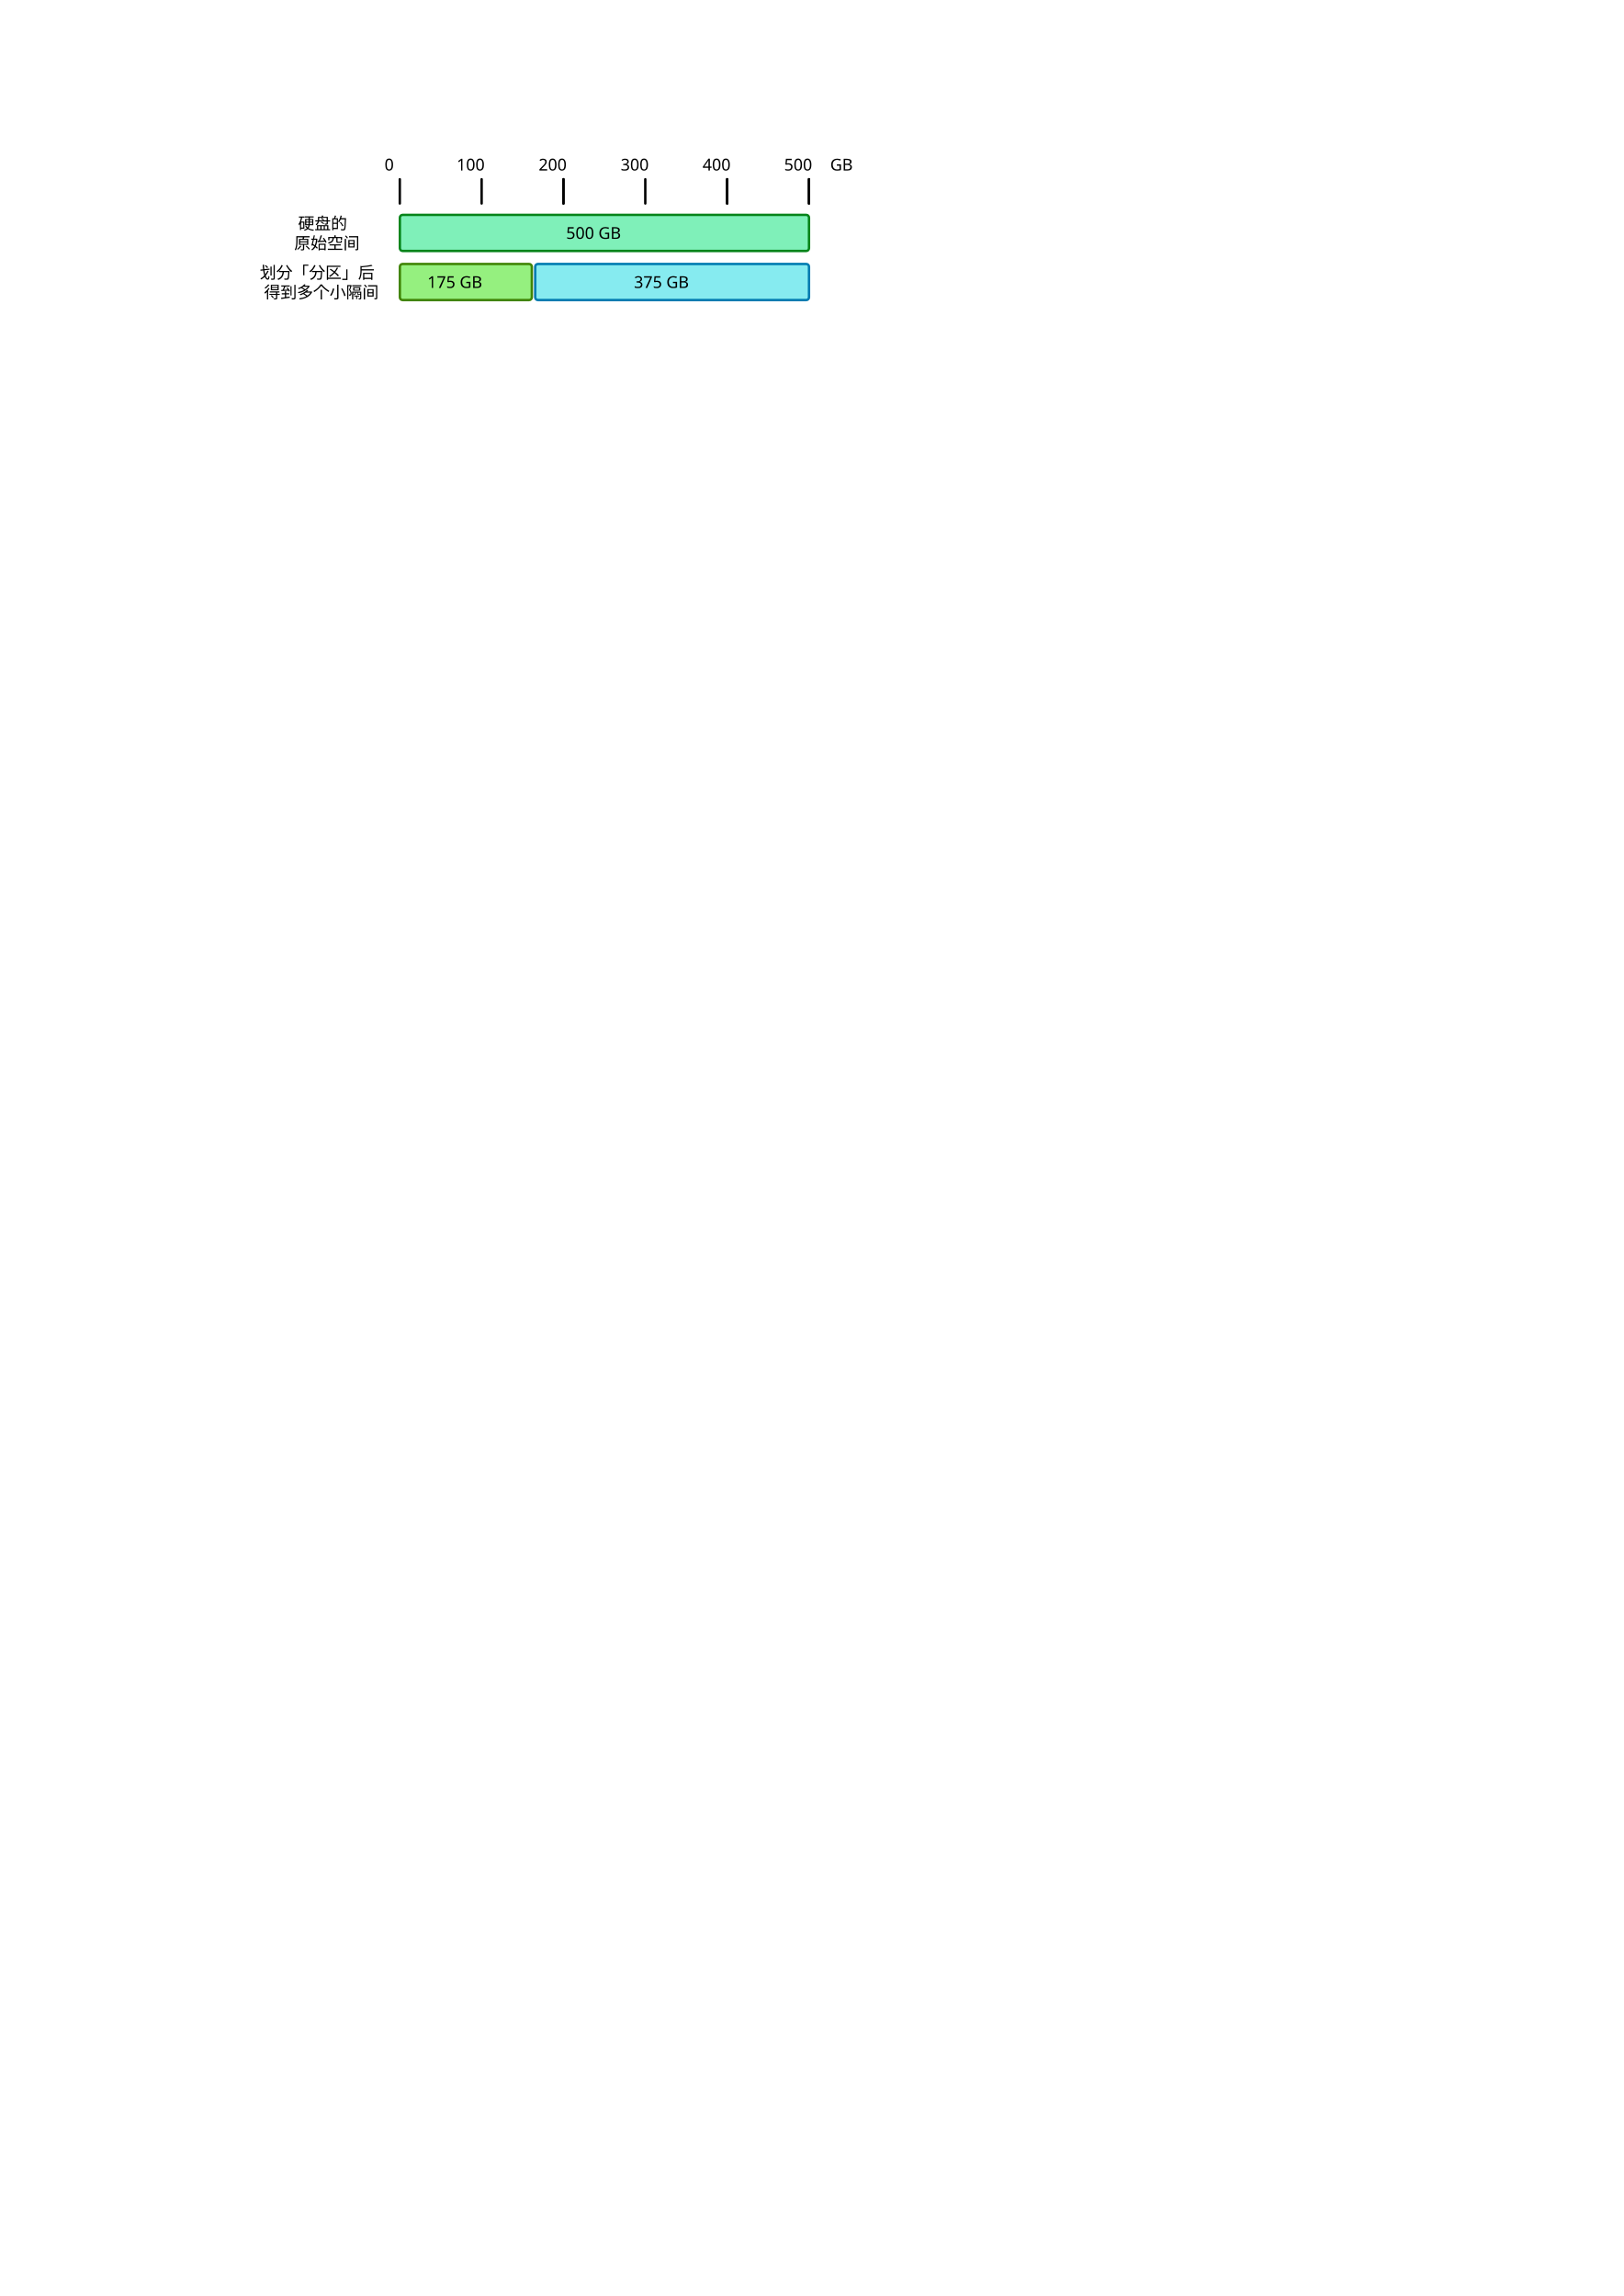
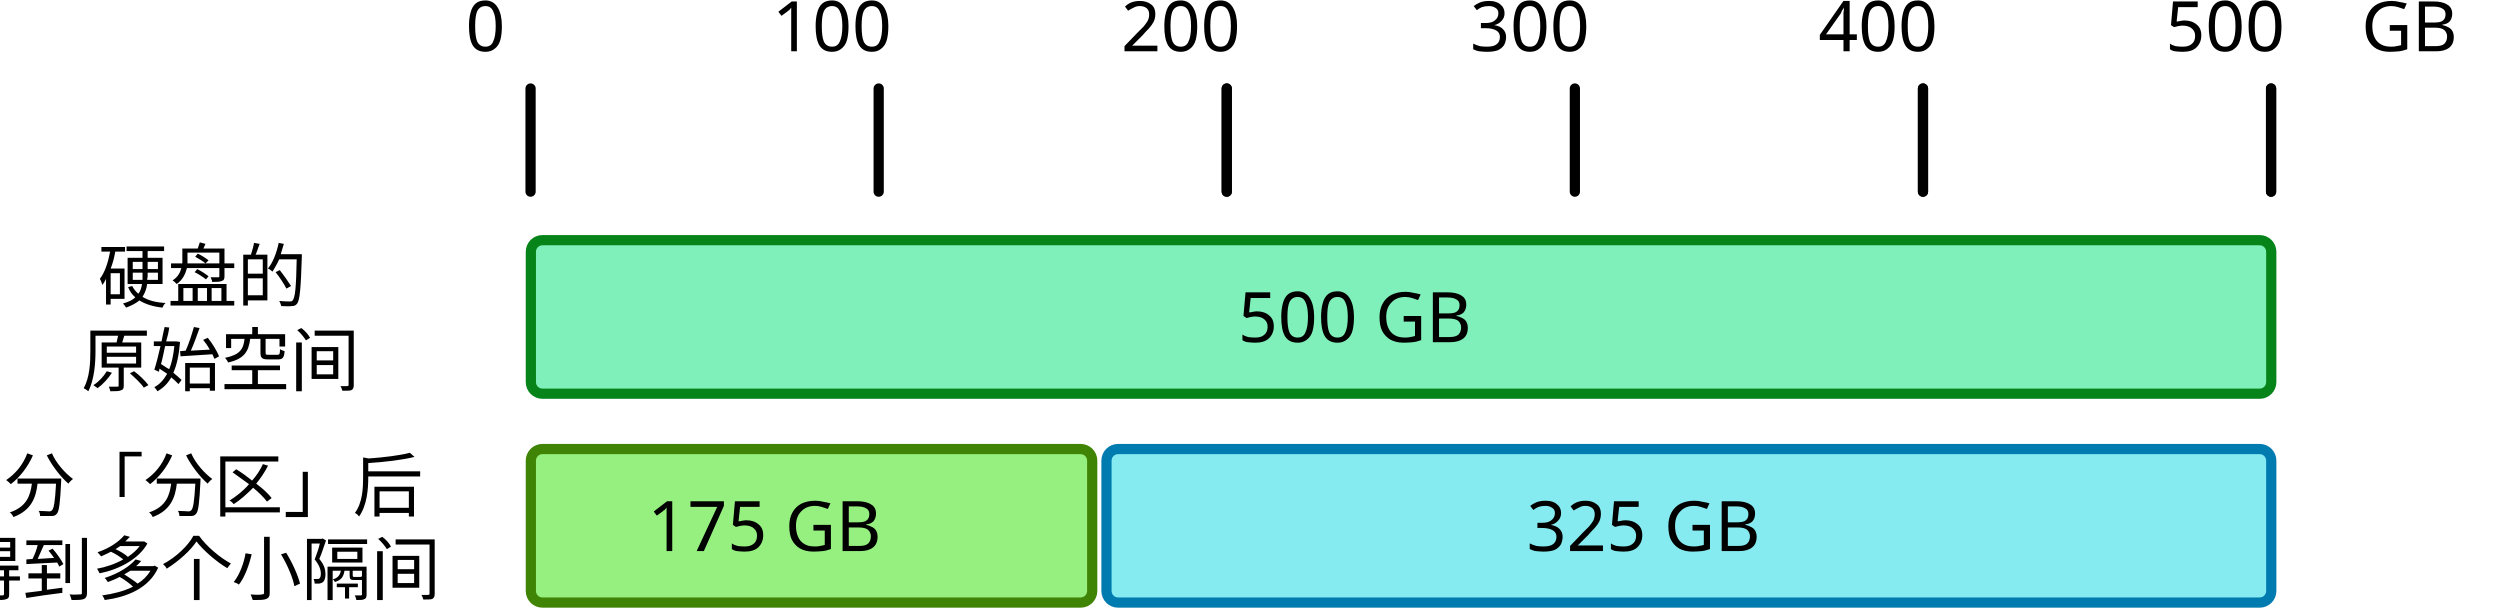
- <svg xmlns="http://www.w3.org/2000/svg" width="210mm" height="297mm" viewBox="0 0 210 297" version="1.1" id="svg1">
+ <svg xmlns="http://www.w3.org/2000/svg" width="76.008mm" height="18.475mm" viewBox="0 0 76.008 18.475" version="1.1" id="svg1">
  <defs id="defs1" />
-   <g id="layer1">
-     <path style="fill:none;fill-opacity:1;stroke:#000000;stroke-width:0.311;stroke-linecap:round;stroke-linejoin:round;stroke-opacity:1" d="m 51.708,23.186 0,3.136" id="path1" />
+   <g id="layer1" transform="translate(-35.57725,-20.49505)">
+     <path style="fill:none;fill-opacity:1;stroke:#000000;stroke-width:0.311;stroke-linecap:round;stroke-linejoin:round;stroke-opacity:1" d="m 51.708,23.186 v 3.136" id="path1" />
    <path style="fill:none;fill-opacity:1;stroke:#000000;stroke-width:0.311;stroke-linecap:round;stroke-linejoin:round;stroke-opacity:1" d="m 62.292,23.186 v 3.136" id="path2" />
    <path style="fill:none;fill-opacity:1;stroke:#000000;stroke-width:0.311;stroke-linecap:round;stroke-linejoin:round;stroke-opacity:1" d="m 72.875,23.186 v 3.136" id="path3" />
    <path style="fill:none;fill-opacity:1;stroke:#000000;stroke-width:0.311;stroke-linecap:round;stroke-linejoin:round;stroke-opacity:1" d="m 72.875,23.186 v 3.136" id="path4" />
    <path style="fill:none;fill-opacity:1;stroke:#000000;stroke-width:0.311;stroke-linecap:round;stroke-linejoin:round;stroke-opacity:1" d="m 83.458,23.186 v 3.136" id="path5" />
    <path style="fill:none;fill-opacity:1;stroke:#000000;stroke-width:0.311;stroke-linecap:round;stroke-linejoin:round;stroke-opacity:1" d="m 94.042,23.186 v 3.136" id="path6" />
    <path style="fill:none;fill-opacity:1;stroke:#000000;stroke-width:0.311;stroke-linecap:round;stroke-linejoin:round;stroke-opacity:1" d="m 94.042,23.186 v 3.136" id="path7" />
    <path style="fill:none;fill-opacity:1;stroke:#000000;stroke-width:0.311;stroke-linecap:round;stroke-linejoin:round;stroke-opacity:1" d="m 104.625,23.186 v 3.136" id="path8" />
    <path style="fill:none;fill-opacity:1;stroke:#000000;stroke-width:0.311;stroke-linecap:round;stroke-linejoin:round;stroke-opacity:1" d="m 104.625,23.186 v 3.136" id="path9" />
    <rect style="fill:#7ff0b9;fill-opacity:1;stroke:#06841a;stroke-width:0.311;stroke-linecap:round;stroke-linejoin:round;stroke-opacity:1" id="rect9" width="52.914" height="4.668" x="51.717" y="27.797" ry="0.352" rx="0.352" />
    <text xml:space="preserve" style="font-weight:600;font-size:2.117px;line-height:0.9;font-family:'Sarasa UI SC';-inkscape-font-specification:'Sarasa UI SC, Semi-Bold';text-align:center;letter-spacing:0px;word-spacing:0px;writing-mode:lr-tb;direction:ltr;text-anchor:middle;fill:#000000;fill-opacity:1;stroke:#06841a;stroke-width:0.311;stroke-linecap:round;stroke-linejoin:round;stroke-opacity:1" x="51.267" y="21.73" id="text9">
-       <tspan id="tspan9" style="stroke-width:0.311;writing-mode:lr-tb;text-anchor:middle;text-align:center;fill:#000000;fill-opacity:1" x="51.267" y="21.73" />
+       <tspan id="tspan9" style="text-align:center;writing-mode:lr-tb;text-anchor:middle;fill:#000000;fill-opacity:1;stroke-width:0.311" x="51.267" y="21.73" />
    </text>
    <text xml:space="preserve" style="font-weight:600;font-size:2.117px;line-height:0.9;font-family:'Sarasa UI SC';-inkscape-font-specification:'Sarasa UI SC, Semi-Bold';text-align:center;letter-spacing:0px;word-spacing:0px;writing-mode:lr-tb;direction:ltr;text-anchor:middle;fill:#000000;fill-opacity:1;stroke:#06841a;stroke-width:0.311;stroke-linecap:round;stroke-linejoin:round;stroke-opacity:1" x="51.708" y="22.055" id="text10">
      <tspan id="tspan10" style="font-style:normal;font-variant:normal;font-weight:normal;font-stretch:normal;font-family:'Sarasa UI SC';-inkscape-font-specification:'Sarasa UI SC';stroke:none;stroke-width:0.311" x="51.708" y="22.055">0</tspan>
    </text>
    <text xml:space="preserve" style="font-style:normal;font-variant:normal;font-weight:normal;font-stretch:normal;font-size:2.117px;line-height:0.9;font-family:'Sarasa UI SC';-inkscape-font-specification:'Sarasa UI SC';text-align:center;letter-spacing:0px;word-spacing:0px;writing-mode:lr-tb;direction:ltr;text-anchor:middle;fill:#000000;fill-opacity:1;stroke:none;stroke-width:0.311;stroke-linecap:round;stroke-linejoin:round;stroke-opacity:1" x="62.248" y="22.055" id="text11">
      <tspan id="tspan11" style="stroke-width:0.311" x="62.248" y="22.055">100</tspan>
    </text>
    <text xml:space="preserve" style="font-style:normal;font-variant:normal;font-weight:normal;font-stretch:normal;font-size:2.117px;line-height:0.9;font-family:'Sarasa UI SC';-inkscape-font-specification:'Sarasa UI SC';text-align:center;letter-spacing:0px;word-spacing:0px;writing-mode:lr-tb;direction:ltr;text-anchor:middle;fill:#000000;fill-opacity:1;stroke:none;stroke-width:0.311;stroke-linecap:round;stroke-linejoin:round;stroke-opacity:1" x="72.851" y="22.055" id="text12">
      <tspan id="tspan12" style="stroke-width:0.311" x="72.851" y="22.055">200</tspan>
    </text>
    <text xml:space="preserve" style="font-style:normal;font-variant:normal;font-weight:normal;font-stretch:normal;font-size:2.117px;line-height:0.9;font-family:'Sarasa UI SC';-inkscape-font-specification:'Sarasa UI SC';text-align:center;letter-spacing:0px;word-spacing:0px;writing-mode:lr-tb;direction:ltr;text-anchor:middle;fill:#000000;fill-opacity:1;stroke:none;stroke-width:0.311;stroke-linecap:round;stroke-linejoin:round;stroke-opacity:1" x="83.466" y="22.055" id="text13">
      <tspan id="tspan13" style="stroke-width:0.311" x="83.466" y="22.055">300</tspan>
    </text>
    <text xml:space="preserve" style="font-style:normal;font-variant:normal;font-weight:normal;font-stretch:normal;font-size:2.117px;line-height:0.9;font-family:'Sarasa UI SC';-inkscape-font-specification:'Sarasa UI SC';text-align:center;letter-spacing:0px;word-spacing:0px;writing-mode:lr-tb;direction:ltr;text-anchor:middle;fill:#000000;fill-opacity:1;stroke:none;stroke-width:0.311;stroke-linecap:round;stroke-linejoin:round;stroke-opacity:1" x="94.052" y="22.055" id="text14">
      <tspan id="tspan14" style="stroke-width:0.311" x="94.052" y="22.055">400</tspan>
    </text>
    <text xml:space="preserve" style="font-style:normal;font-variant:normal;font-weight:normal;font-stretch:normal;font-size:2.117px;line-height:0.9;font-family:'Sarasa UI SC';-inkscape-font-specification:'Sarasa UI SC';text-align:center;letter-spacing:0px;word-spacing:0px;writing-mode:lr-tb;direction:ltr;text-anchor:middle;fill:#000000;fill-opacity:1;stroke:none;stroke-width:0.311;stroke-linecap:round;stroke-linejoin:round;stroke-opacity:1" x="104.604" y="22.055" id="text15">
      <tspan id="tspan15" style="stroke-width:0.311" x="104.604" y="22.055">500</tspan>
    </text>
    <text xml:space="preserve" style="font-style:normal;font-variant:normal;font-weight:normal;font-stretch:normal;font-size:2.117px;line-height:0.9;font-family:'Sarasa UI SC';-inkscape-font-specification:'Sarasa UI SC';text-align:center;letter-spacing:0px;word-spacing:0px;writing-mode:lr-tb;direction:ltr;text-anchor:middle;fill:#000000;fill-opacity:1;stroke:none;stroke-width:0.311;stroke-linecap:round;stroke-linejoin:round;stroke-opacity:1" x="110.21" y="22.055" id="text16">
      <tspan id="tspan16" style="stroke-width:0.311" x="110.21" y="22.055">GB</tspan>
    </text>
    <rect style="fill:#95f07f;fill-opacity:1;stroke:#408406;stroke-width:0.311;stroke-linecap:round;stroke-linejoin:round;stroke-opacity:1" id="rect16" width="17.067" height="4.668" x="51.717" y="34.147" ry="0.352" rx="0.352" />
    <rect style="fill:#86ebf0;fill-opacity:1;stroke:#007bb0;stroke-width:0.311;stroke-linecap:round;stroke-linejoin:round;stroke-opacity:1" id="rect17" width="35.413" height="4.668" x="69.218" y="34.147" ry="0.352" rx="0.352" />
    <text xml:space="preserve" style="font-style:normal;font-variant:normal;font-weight:normal;font-stretch:normal;font-size:2.117px;line-height:0.9;font-family:'Sarasa UI SC';-inkscape-font-specification:'Sarasa UI SC';text-align:center;letter-spacing:0px;word-spacing:0px;writing-mode:lr-tb;direction:ltr;text-anchor:middle;fill:#86ebf0;fill-opacity:1;stroke:#007bb0;stroke-width:0.311;stroke-linecap:round;stroke-linejoin:round;stroke-opacity:1" x="78.139" y="30.9" id="text18">
      <tspan id="tspan18" style="fill:#000000;fill-opacity:1;stroke:none;stroke-width:0.311" x="78.139" y="30.9">500 GB</tspan>
    </text>
    <text xml:space="preserve" style="font-style:normal;font-variant:normal;font-weight:normal;font-stretch:normal;font-size:2.117px;line-height:0.9;font-family:'Sarasa UI SC';-inkscape-font-specification:'Sarasa UI SC';text-align:center;letter-spacing:0px;word-spacing:0px;writing-mode:lr-tb;direction:ltr;text-anchor:middle;fill:#000000;fill-opacity:1;stroke:none;stroke-width:0.311;stroke-linecap:round;stroke-linejoin:round;stroke-opacity:1" x="60.193" y="37.25" id="text19">
      <tspan id="tspan19" style="stroke-width:0.311" x="60.193" y="37.25">175 GB</tspan>
    </text>
    <text xml:space="preserve" style="font-style:normal;font-variant:normal;font-weight:normal;font-stretch:normal;font-size:2.117px;line-height:0.9;font-family:'Sarasa UI SC';-inkscape-font-specification:'Sarasa UI SC';text-align:center;letter-spacing:0px;word-spacing:0px;writing-mode:lr-tb;direction:ltr;text-anchor:middle;fill:#000000;fill-opacity:1;stroke:none;stroke-width:0.311;stroke-linecap:round;stroke-linejoin:round;stroke-opacity:1" x="86.918" y="37.25" id="text20">
-       <tspan id="tspan20" style="stroke-width:0.311" x="86.918" y="37.25">375 GB</tspan>
+       <tspan id="tspan20" style="stroke-width:0.311" x="86.918" y="37.25">325 GB</tspan>
    </text>
    <text xml:space="preserve" style="font-style:normal;font-variant:normal;font-weight:normal;font-stretch:normal;font-size:2.117px;line-height:1.2;font-family:'Sarasa UI SC';-inkscape-font-specification:'Sarasa UI SC';text-align:center;letter-spacing:0px;word-spacing:0px;writing-mode:lr-tb;direction:ltr;text-anchor:middle;fill:#000000;fill-opacity:1;stroke:none;stroke-width:0.311;stroke-linecap:round;stroke-linejoin:round;stroke-opacity:1" x="43.655" y="29.676" id="text21">
      <tspan id="tspan21" style="line-height:1.2;stroke-width:0.311" x="43.655" y="29.676">硬盘的</tspan>
      <tspan style="line-height:1.2;stroke-width:0.311" x="43.655" y="32.216" id="tspan22">原始空间</tspan>
    </text>
    <text xml:space="preserve" style="font-style:normal;font-variant:normal;font-weight:normal;font-stretch:normal;font-size:2.117px;line-height:1.2;font-family:'Sarasa UI SC';-inkscape-font-specification:'Sarasa UI SC';text-align:center;letter-spacing:0px;word-spacing:0px;writing-mode:lr-tb;direction:ltr;text-anchor:middle;fill:#000000;fill-opacity:1;stroke:none;stroke-width:0.311;stroke-linecap:round;stroke-linejoin:round;stroke-opacity:1" x="42.939" y="36.026" id="text24">
      <tspan id="tspan23" style="line-height:1.2;stroke-width:0.311" x="42.939" y="36.026">划分「分区」后</tspan>
      <tspan style="line-height:1.2;stroke-width:0.311" x="42.939" y="38.566" id="tspan24">得到多个小隔间</tspan>
    </text>
  </g>
</svg>
